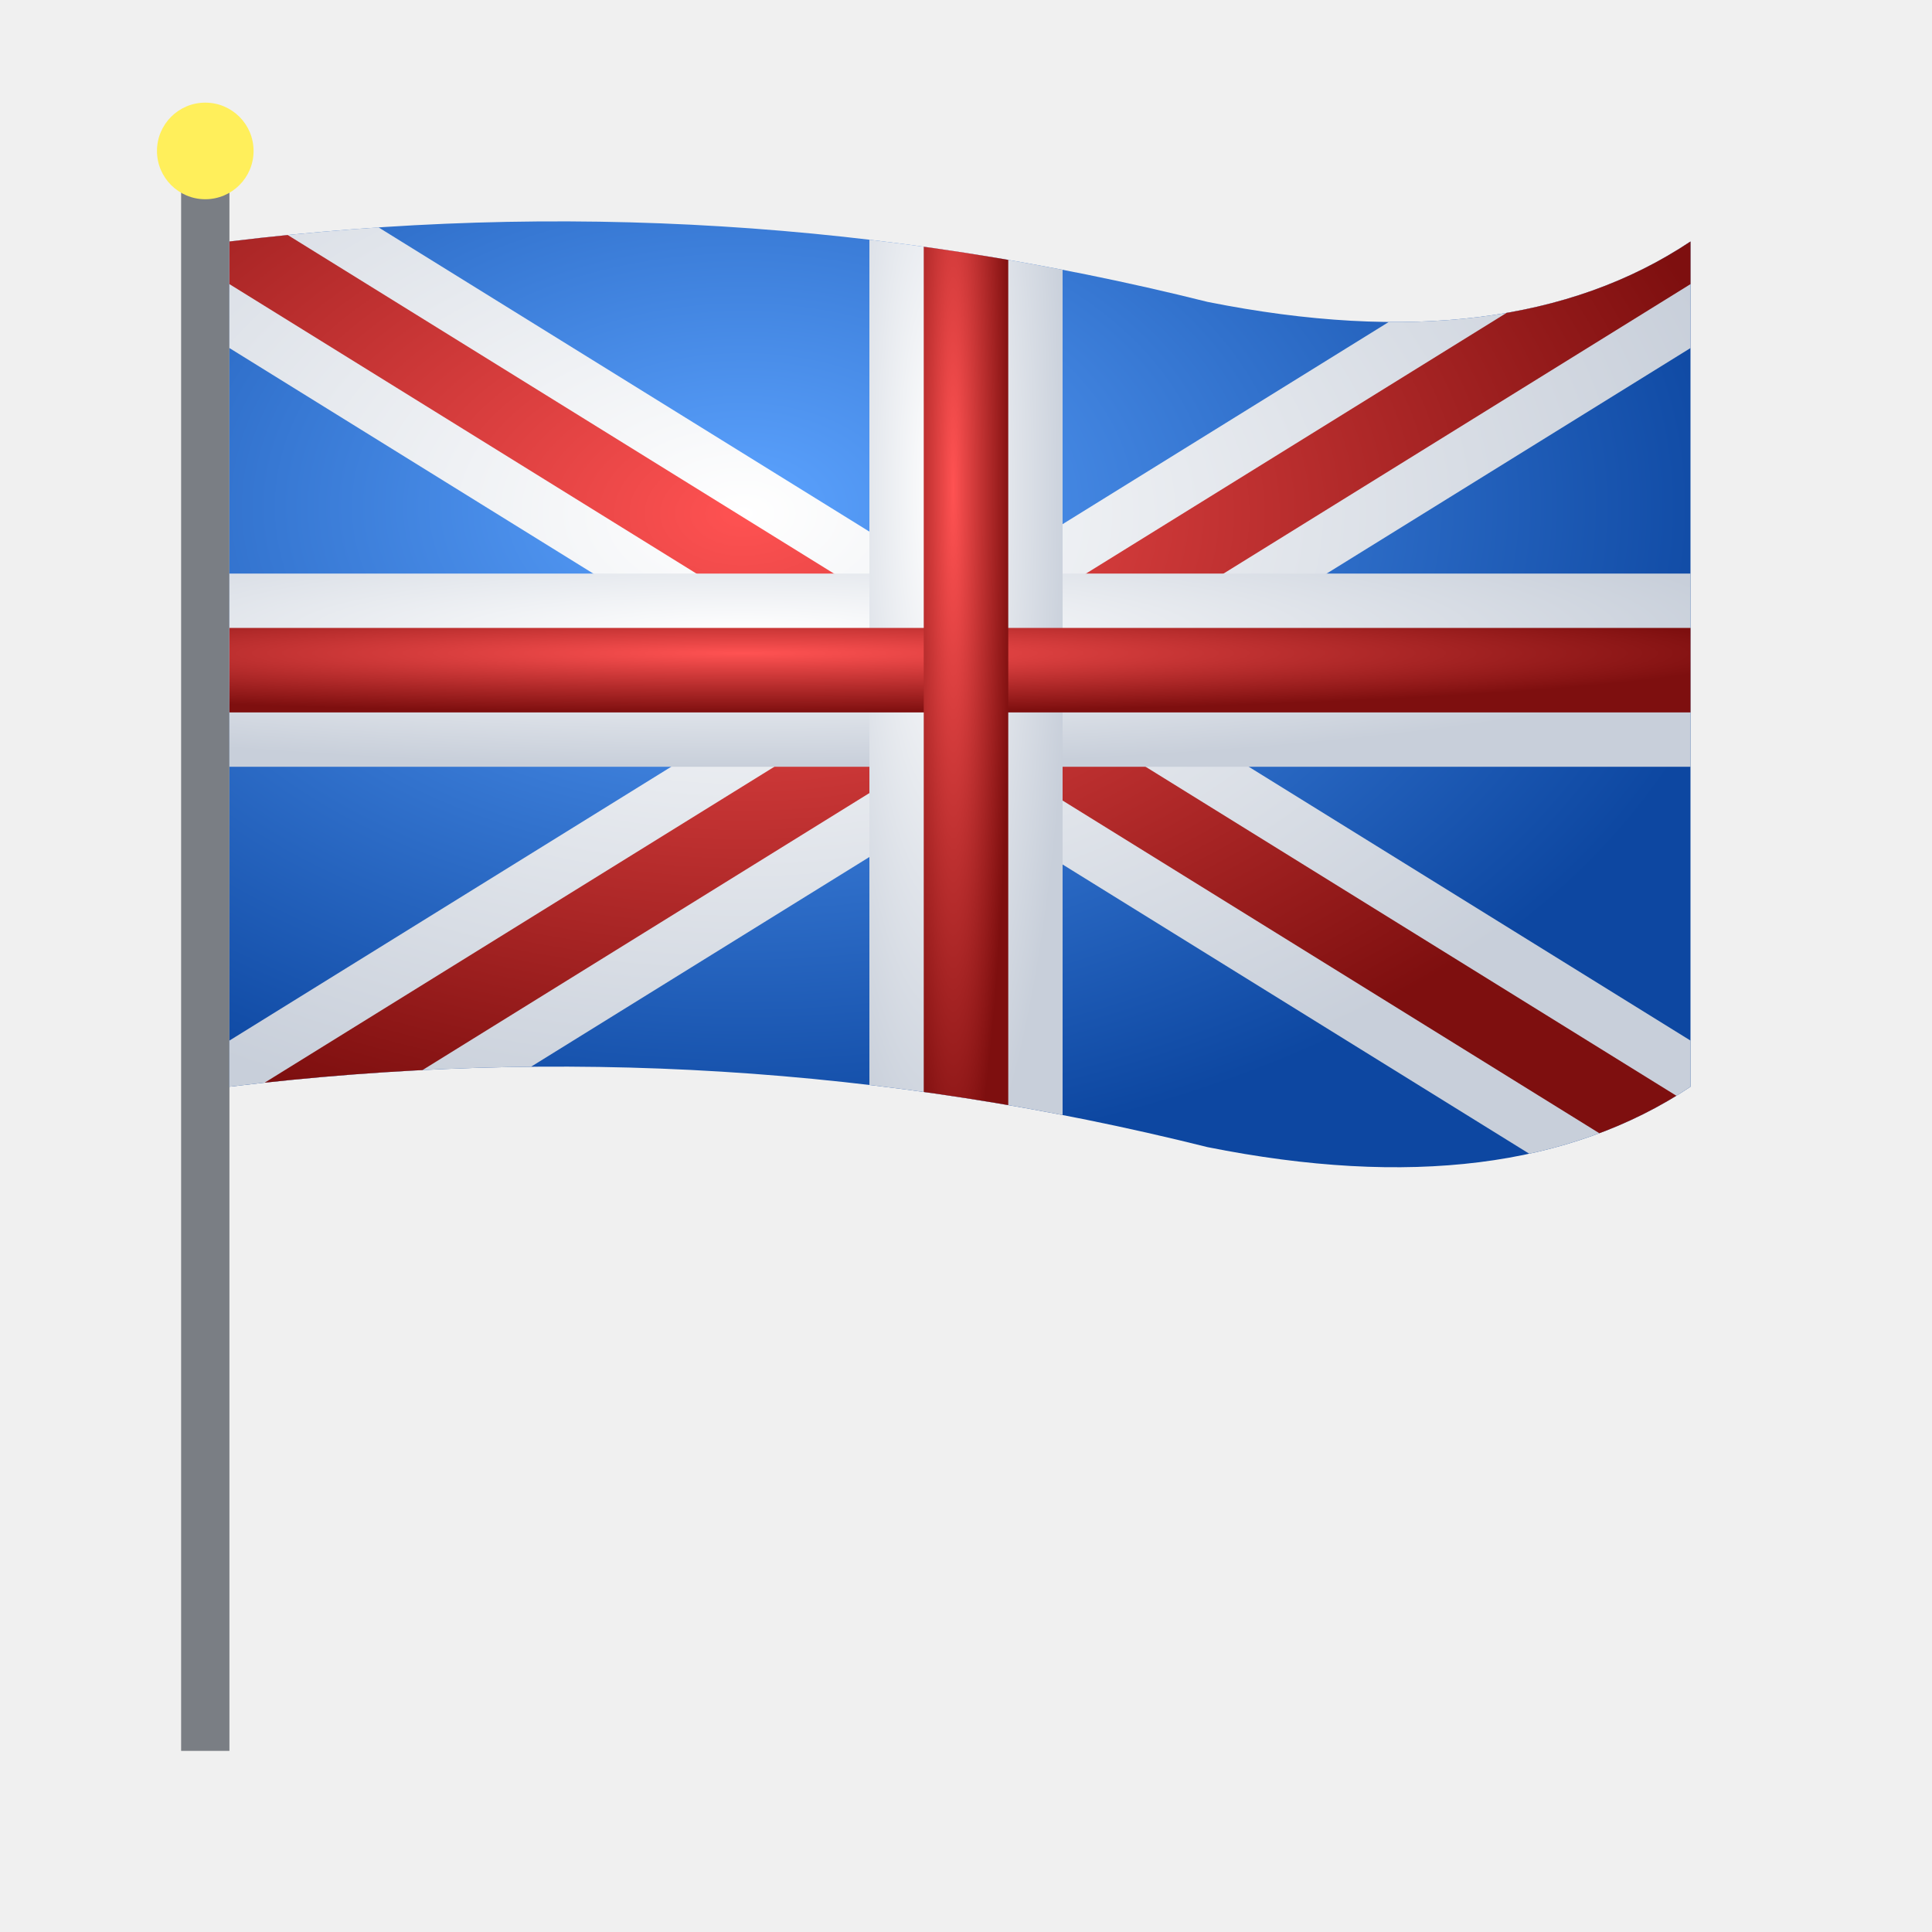
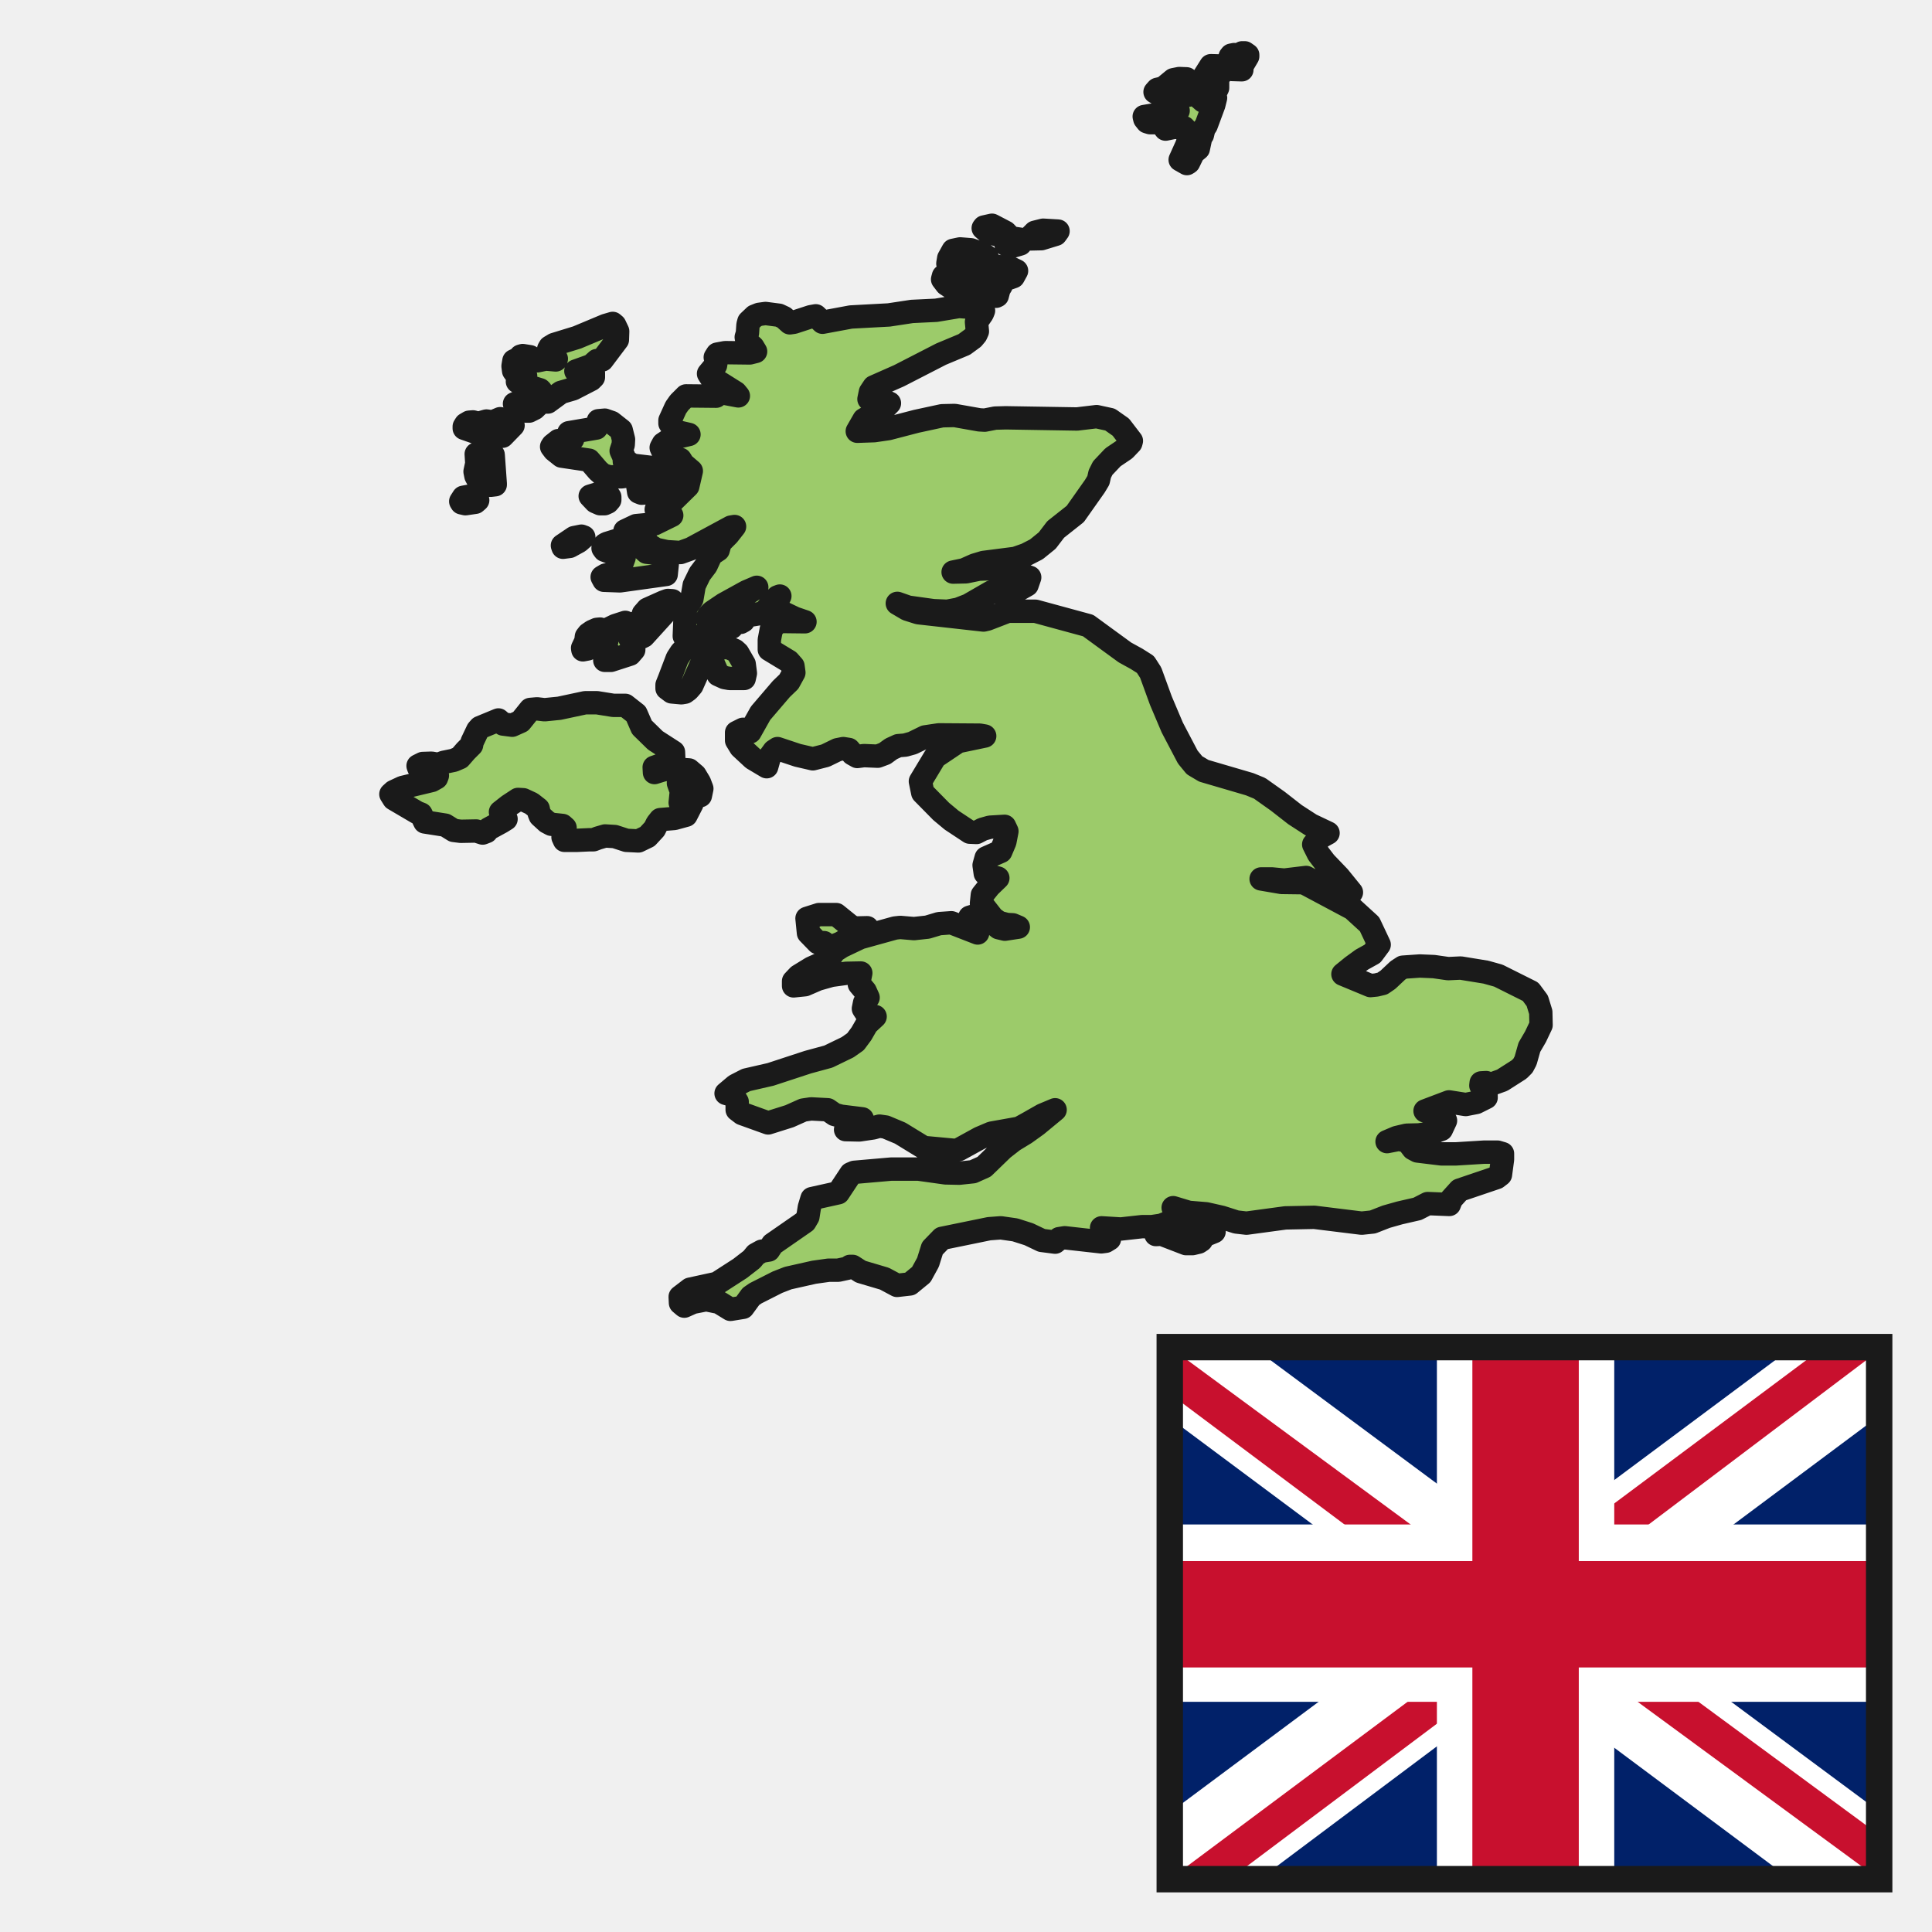
- <svg xmlns="http://www.w3.org/2000/svg" viewBox="0 0 32 32" width="200" height="200" data-copyright="© 2026 Sensory App House">
-   <defs>
-     <radialGradient id="gb_b" cx="35%" cy="30%" r="70%">
-       <stop offset="0%" stop-color="#5CA3FF" />
-       <stop offset="100%" stop-color="#0D47A1" />
-     </radialGradient>
-     <radialGradient id="gb_w" cx="35%" cy="30%" r="70%">
-       <stop offset="0%" stop-color="#FFFFFF" />
-       <stop offset="100%" stop-color="#C8CFDA" />
-     </radialGradient>
-     <radialGradient id="gb_r" cx="35%" cy="30%" r="70%">
-       <stop offset="0%" stop-color="#FF5252" />
-       <stop offset="100%" stop-color="#7E0F0F" />
-     </radialGradient>
-     <clipPath id="gb_clip">
-       <path d="M 3.8 4 Q 12 3 20 5 Q 25 6 28 4 L 28 18 Q 25 20 20 19 Q 12 17 3.8 18 Z" />
-     </clipPath>
-   </defs>
-   <rect x="3" y="3" width="0.8" height="26" fill="#7A7E84" />
-   <circle cx="3.4" cy="2.5" r="0.8" fill="#FFEF5B" />
-   <path d="M 3.8 4 Q 12 3 20 5 Q 25 6 28 4 L 28 18 Q 25 20 20 19 Q 12 17 3.8 18 Z" fill="url(#gb_b)" />
-   <g clip-path="url(#gb_clip)">
-     <line x1="3.8" y1="4" x2="28" y2="19" stroke="url(#gb_w)" stroke-width="3" />
-     <line x1="28" y1="4" x2="3.8" y2="19" stroke="url(#gb_w)" stroke-width="3" />
-     <line x1="3.8" y1="4" x2="28" y2="19" stroke="url(#gb_r)" stroke-width="1.2" />
-     <line x1="28" y1="4" x2="3.8" y2="19" stroke="url(#gb_r)" stroke-width="1.2" />
-     <rect x="3.8" y="9.5" width="24.2" height="3.2" fill="url(#gb_w)" />
-     <rect x="14.4" y="3" width="3.2" height="17" fill="url(#gb_w)" />
-     <rect x="3.8" y="10.4" width="24.2" height="1.4" fill="url(#gb_r)" />
-     <rect x="15.3" y="3" width="1.4" height="17" fill="url(#gb_r)" />
+ <svg xmlns="http://www.w3.org/2000/svg" viewBox="0 0 512 512">
+   <g transform="translate(57.75 -17.75) scale(0.7744)">
+     <path d="M 277.1 407.4 L 274.2 409.0 L 264.7 410.7 L 260.7 412.4 L 253.6 416.3 L 252.3 416.6 L 241.5 415.6 L 233.5 410.7 L 228.5 408.6 L 226.4 408.3 L 224.2 408.9 L 219.5 409.6 L 214.8 409.5 L 217.2 407.2 L 220.5 405.8 L 213.2 404.9 L 211.0 404.3 L 208.7 402.7 L 203.0 402.4 L 200.3 402.8 L 195.6 404.9 L 188.3 407.2 L 179.4 404.0 L 177.7 402.7 L 177.7 400.0 L 176.4 397.8 L 173.9 397.1 L 177.1 394.4 L 180.8 392.5 L 189.1 390.6 L 201.9 386.4 L 208.9 384.5 L 215.5 381.3 L 218.2 379.4 L 220.2 376.7 L 222.1 373.4 L 224.9 370.8 L 222.2 370.1 L 220.9 368.1 L 221.3 366.1 L 222.5 364.3 L 221.5 362.1 L 219.5 359.7 L 219.6 357.9 L 220.0 355.9 L 215.0 356.0 L 209.9 356.7 L 205.3 358.0 L 200.9 359.9 L 197.0 360.3 L 197.0 358.7 L 198.7 356.9 L 203.1 354.2 L 208.0 352.0 L 209.7 350.3 L 211.0 348.4 L 213.5 346.8 L 219.8 343.8 L 231.7 340.5 L 233.5 340.3 L 238.2 340.7 L 242.8 340.2 L 246.8 339.0 L 251.0 338.7 L 260.0 342.2 L 257.3 336.8 L 261.3 335.6 L 267.2 340.4 L 269.3 340.9 L 273.9 340.2 L 272.0 339.4 L 270.0 339.3 L 267.3 338.6 L 265.2 337.1 L 261.3 332.1 L 261.6 329.2 L 264.0 326.2 L 266.9 323.4 L 264.6 322.8 L 262.6 321.8 L 262.2 319.0 L 262.9 316.5 L 267.9 314.3 L 269.3 311.0 L 270.0 307.4 L 269.2 305.7 L 264.2 306.0 L 261.7 306.7 L 259.6 307.8 L 257.3 307.7 L 251.1 303.6 L 247.5 300.6 L 241.2 294.2 L 240.4 290.3 L 245.4 282.0 L 253.3 276.7 L 262.4 274.8 L 260.7 274.5 L 246.7 274.4 L 242.0 275.1 L 237.7 277.2 L 235.2 277.9 L 232.8 278.1 L 230.4 279.2 L 228.2 280.8 L 225.8 281.7 L 221.1 281.5 L 218.8 281.8 L 217.2 280.9 L 215.9 279.4 L 214.0 279.1 L 212.0 279.5 L 207.9 281.5 L 203.6 282.6 L 198.4 281.4 L 191.5 279.1 L 190.3 279.9 L 188.7 282.1 L 187.8 285.3 L 183.1 282.5 L 178.9 278.6 L 177.5 276.3 L 177.5 273.6 L 179.7 272.5 L 182.1 273.4 L 185.7 267.0 L 192.8 258.7 L 195.4 256.2 L 197.1 253.1 L 196.8 250.9 L 195.3 249.2 L 188.7 245.2 L 188.7 241.9 L 189.4 238.2 L 191.3 236.0 L 192.0 235.6 L 200.9 235.7 L 197.4 234.5 L 190.5 231.2 L 190.7 230.0 L 192.3 226.9 L 191.5 227.2 L 190.1 228.6 L 187.3 232.1 L 185.5 232.9 L 180.7 233.7 L 179.8 235.4 L 178.9 235.9 L 176.5 236.0 L 175.8 237.6 L 175.2 237.7 L 174.5 236.0 L 174.5 233.2 L 175.5 230.5 L 177.4 228.5 L 184.4 223.9 L 180.9 225.4 L 173.1 229.7 L 169.1 232.4 L 168.1 233.4 L 167.6 234.2 L 167.6 235.1 L 169.5 240.1 L 168.9 242.4 L 162.2 257.5 L 160.9 259.0 L 159.8 259.8 L 158.6 260.0 L 155.3 259.7 L 153.7 258.5 L 153.7 257.3 L 154.5 255.3 L 157.2 248.2 L 158.5 246.2 L 160.3 244.3 L 164.2 241.0 L 164.2 240.8 L 161.5 241.5 L 160.3 241.3 L 159.6 240.6 L 160.0 231.0 L 162.2 227.9 L 163.0 223.2 L 164.9 219.3 L 167.1 216.4 L 168.8 212.7 L 171.2 211.1 L 171.9 208.6 L 174.6 205.9 L 176.8 203.1 L 175.6 203.3 L 161.9 210.7 L 158.3 212.0 L 153.6 211.7 L 149.9 210.9 L 147.0 209.1 L 145.7 205.8 L 142.3 205.7 L 139.3 205.1 L 139.3 204.6 L 143.1 202.8 L 149.4 202.2 L 155.3 199.3 L 150.0 197.3 L 150.4 196.6 L 155.0 195.0 L 160.8 189.3 L 162.0 184.1 L 159.2 181.7 L 158.2 180.1 L 152.7 178.3 L 151.7 176.1 L 152.4 174.8 L 154.2 173.6 L 156.9 172.6 L 161.2 171.6 L 157.3 170.7 L 155.9 169.5 L 154.7 167.8 L 154.7 166.8 L 156.7 162.4 L 157.9 160.7 L 160.2 158.4 L 170.5 158.5 L 171.6 157.5 L 172.8 157.4 L 178.1 158.4 L 177.2 157.3 L 168.6 151.9 L 167.9 150.8 L 170.3 147.9 L 170.5 146.6 L 170.2 145.2 L 170.9 144.1 L 173.6 143.6 L 182.0 143.7 L 184.0 143.2 L 183.1 141.7 L 181.1 139.9 L 180.8 138.3 L 181.2 137.0 L 181.4 134.1 L 181.7 133.0 L 183.7 131.1 L 185.2 130.5 L 187.4 130.2 L 192.0 130.8 L 193.7 131.6 L 195.7 133.4 L 197.1 133.2 L 202.9 131.3 L 204.6 131.0 L 206.9 133.2 L 216.6 131.4 L 229.6 130.7 L 237.5 129.5 L 245.8 129.1 L 253.6 127.8 L 261.7 128.4 L 262.0 129.2 L 261.6 130.2 L 259.6 133.1 L 259.9 136.3 L 259.4 137.4 L 258.4 138.6 L 255.4 140.8 L 247.5 144.1 L 233.1 151.5 L 224.5 155.3 L 223.3 157.1 L 222.8 159.5 L 227.8 160.0 L 229.8 160.9 L 228.6 162.1 L 221.1 166.5 L 218.8 170.5 L 224.6 170.3 L 229.4 169.6 L 239.0 167.1 L 247.8 165.2 L 252.1 165.1 L 260.6 166.6 L 262.4 166.7 L 266.0 166.0 L 269.6 165.9 L 294.0 166.3 L 300.7 165.5 L 305.3 166.5 L 309.0 169.1 L 312.6 173.8 L 312.4 174.5 L 310.3 176.7 L 306.3 179.4 L 302.8 183.1 L 301.8 185.1 L 301.3 187.3 L 300.1 189.3 L 293.4 198.8 L 286.7 204.1 L 283.8 207.9 L 280.1 210.9 L 276.6 212.7 L 272.9 214.0 L 262.0 215.4 L 259.0 216.3 L 255.4 217.9 L 251.6 218.7 L 256.0 218.6 L 260.4 217.7 L 268.5 217.4 L 277.8 220.5 L 276.9 223.1 L 273.2 225.2 L 264.7 225.5 L 256.9 230.0 L 253.3 231.4 L 249.6 232.1 L 244.8 231.9 L 236.2 230.7 L 232.5 229.4 L 235.9 231.4 L 239.7 232.6 L 262.0 235.1 L 263.3 234.8 L 270.3 232.1 L 279.8 232.1 L 297.8 237.0 L 303.0 240.8 L 310.4 246.2 L 314.4 248.4 L 317.4 250.3 L 319.2 253.1 L 322.7 262.7 L 326.6 271.9 L 331.9 282.0 L 334.2 284.8 L 337.4 286.7 L 353.1 291.3 L 356.5 292.7 L 362.7 297.1 L 368.6 301.7 L 374.0 305.2 L 379.9 308.0 L 377.0 309.6 L 375.0 311.9 L 376.6 315.1 L 378.9 318.1 L 383.6 323.0 L 387.9 328.3 L 386.3 327.5 L 384.8 327.1 L 382.5 327.2 L 380.3 327.0 L 376.3 325.3 L 372.4 323.2 L 364.9 324.1 L 360.7 323.7 L 357.0 323.7 L 364.0 324.9 L 371.6 325.0 L 388.3 333.9 L 394.1 339.2 L 397.4 346.2 L 395.1 349.3 L 391.5 351.3 L 388.2 353.7 L 385.0 356.3 L 394.4 360.2 L 396.4 360.0 L 398.5 359.5 L 400.4 358.2 L 403.8 355.0 L 405.5 353.9 L 411.3 353.5 L 416.1 353.7 L 421.0 354.4 L 425.3 354.2 L 433.9 355.6 L 438.2 356.8 L 449.2 362.3 L 451.5 365.4 L 452.7 369.3 L 452.8 373.7 L 450.9 377.7 L 448.8 381.3 L 447.5 385.9 L 446.6 387.6 L 445.3 388.9 L 439.5 392.6 L 435.6 394.0 L 434.0 393.4 L 432.3 393.5 L 432.2 394.4 L 433.9 396.2 L 434.0 398.5 L 430.6 400.2 L 427.0 400.9 L 421.3 400.0 L 413.1 403.1 L 419.0 404.7 L 420.1 406.4 L 418.7 409.4 L 415.1 410.7 L 411.0 411.3 L 406.8 411.4 L 403.4 412.2 L 400.1 413.6 L 404.2 412.8 L 407.1 413.5 L 409.0 416.0 L 410.5 416.8 L 418.7 417.8 L 423.6 417.8 L 433.3 417.2 L 437.9 417.2 L 439.6 417.7 L 439.6 419.7 L 438.9 424.9 L 437.6 425.9 L 424.9 430.2 L 422.1 433.3 L 421.4 435.1 L 414.0 434.8 L 410.5 436.6 L 404.4 438.0 L 399.8 439.3 L 395.2 441.1 L 391.4 441.5 L 375.2 439.5 L 365.3 439.7 L 352.0 441.5 L 348.5 441.1 L 343.5 439.5 L 338.2 438.3 L 332.2 437.8 L 326.9 436.2 L 330.2 439.3 L 322.9 442.2 L 319.6 442.7 L 316.2 442.7 L 309.0 443.5 L 302.4 443.1 L 303.4 445.1 L 305.1 446.9 L 303.8 447.7 L 302.3 447.9 L 289.8 446.5 L 287.9 446.8 L 286.5 448.0 L 281.9 447.4 L 277.5 445.3 L 272.8 443.8 L 267.9 443.1 L 263.9 443.4 L 247.8 446.7 L 244.5 450.1 L 243.0 454.9 L 240.7 459.1 L 236.8 462.3 L 232.4 462.8 L 228.1 460.5 L 220.0 458.1 L 217.2 456.3 L 216.3 456.3 L 215.5 456.9 L 212.3 457.6 L 209.0 457.6 L 204.0 458.3 L 195.1 460.3 L 191.5 461.7 L 184.0 465.5 L 182.4 466.6 L 179.7 470.3 L 175.4 471.0 L 171.5 468.6 L 167.1 467.7 L 162.5 468.6 L 159.6 469.9 L 158.3 468.8 L 158.2 466.7 L 161.6 464.1 L 170.8 462.1 L 178.7 457.0 L 182.7 453.9 L 184.1 452.2 L 186.1 451.1 L 188.5 450.7 L 189.8 448.7 L 200.9 441.0 L 201.9 439.3 L 202.4 436.1 L 203.3 433.1 L 212.3 431.1 L 216.6 424.6 L 217.8 424.1 L 230.4 423.0 L 239.7 423.0 L 249.0 424.3 L 253.7 424.4 L 258.4 423.9 L 262.2 422.2 L 268.6 416.0 L 272.2 413.2 L 276.3 410.7 L 280.2 407.9 L 286.5 402.7 L 282.2 404.5 L 277.1 407.4 Z M 135.8 309.2 L 132.5 309.0 L 130.1 309.7 L 128.5 310.3 L 127.1 310.3 L 122.8 310.5 L 118.6 310.5 L 118.1 309.4 L 118.8 306.2 L 117.9 305.4 L 114.1 305.0 L 112.6 304.2 L 110.3 302.1 L 109.9 301.1 L 109.6 299.7 L 107.3 297.9 L 104.5 296.6 L 102.7 296.5 L 99.5 298.6 L 96.7 300.8 L 97.7 301.8 L 98.6 303.2 L 97.0 304.2 L 92.6 306.6 L 91.9 307.5 L 90.6 308.0 L 88.4 307.3 L 83.1 307.4 L 80.7 307.1 L 77.8 305.3 L 70.8 304.2 L 69.5 301.5 L 68.2 301.0 L 60.2 296.3 L 59.2 294.7 L 60.2 293.8 L 63.2 292.4 L 73.2 290.0 L 74.8 289.1 L 75.1 288.3 L 72.1 287.3 L 69.5 286.3 L 68.7 285.6 L 68.5 285.0 L 70.1 284.2 L 73.1 284.1 L 75.4 284.5 L 77.3 283.8 L 80.7 283.1 L 82.8 282.2 L 84.8 279.9 L 86.8 277.9 L 87.0 276.8 L 88.9 272.8 L 89.7 271.9 L 96.0 269.3 L 97.6 270.7 L 100.7 271.1 L 103.6 269.8 L 106.9 265.7 L 109.2 265.5 L 111.8 265.8 L 116.8 265.3 L 125.7 263.4 L 129.7 263.4 L 135.3 264.3 L 139.4 264.3 L 143.1 267.2 L 145.1 271.8 L 149.7 276.3 L 155.9 280.3 L 156.0 282.6 L 153.9 283.9 L 149.3 285.5 L 149.4 287.3 L 152.3 286.4 L 154.9 286.0 L 161.2 286.4 L 163.3 288.2 L 164.8 290.7 L 165.6 292.8 L 165.1 295.2 L 163.5 294.4 L 161.8 292.4 L 159.9 291.4 L 157.6 290.9 L 158.6 293.7 L 158.2 297.6 L 159.2 298.0 L 162.2 298.0 L 160.2 301.9 L 156.2 303.0 L 151.4 303.4 L 150.3 304.8 L 149.4 306.6 L 147.0 309.2 L 143.9 310.7 L 139.8 310.5 L 135.8 309.2 Z M 136.7 139.2 L 131.5 146.1 L 129.7 146.3 L 127.8 148.0 L 122.5 149.9 L 127.2 149.9 L 128.5 150.6 L 128.5 152.0 L 127.7 152.8 L 121.5 156.0 L 117.4 157.2 L 112.9 160.5 L 110.6 160.5 L 108.3 162.7 L 106.5 163.6 L 105.5 163.6 L 104.2 163.1 L 101.5 161.1 L 106.5 159.0 L 107.0 157.9 L 110.5 156.6 L 110.2 156.3 L 104.6 154.6 L 102.5 153.5 L 102.7 152.9 L 105.3 151.6 L 104.0 151.5 L 103.2 150.8 L 101.7 150.5 L 101.2 149.8 L 101.0 148.2 L 101.3 146.4 L 103.0 145.6 L 103.6 144.8 L 104.3 144.6 L 106.8 145.0 L 109.3 146.4 L 112.2 145.8 L 115.6 146.1 L 115.8 145.7 L 113.2 142.4 L 113.6 141.7 L 115.1 140.8 L 122.9 138.4 L 132.7 134.3 L 135.1 133.6 L 135.8 134.2 L 136.8 136.3 L 136.7 139.2 Z M 138.8 173.3 L 138.7 175.1 L 138.0 177.2 L 139.0 179.4 L 139.1 180.9 L 140.8 181.4 L 141.8 182.1 L 149.3 183.0 L 156.3 182.7 L 157.6 183.4 L 157.7 184.4 L 156.6 185.5 L 152.7 187.6 L 148.0 190.9 L 146.6 191.6 L 145.0 191.7 L 144.0 191.3 L 143.1 185.4 L 138.1 186.1 L 134.0 186.1 L 131.7 185.4 L 130.1 184.0 L 127.0 180.4 L 117.6 179.0 L 115.1 177.0 L 114.2 175.8 L 114.6 175.2 L 116.5 173.7 L 118.9 174.2 L 120.5 173.9 L 121.4 173.2 L 121.4 172.7 L 120.1 171.4 L 120.1 171.0 L 129.5 169.4 L 130.2 166.9 L 132.4 166.7 L 134.7 167.5 L 138.0 170.1 L 138.8 173.3 Z M 331.2 52.7 L 332.1 55.5 L 334.1 54.8 L 337.2 57.5 L 338.8 57.5 L 341.4 56.4 L 340.8 58.8 L 338.2 65.8 L 337.4 67.0 L 336.9 69.1 L 336.4 69.6 L 335.5 73.8 L 333.8 75.2 L 332.2 78.5 L 331.6 78.9 L 329.3 77.6 L 331.6 72.5 L 332.5 69.5 L 331.9 68.0 L 330.6 66.6 L 327.2 66.5 L 324.3 67.1 L 323.7 66.3 L 323.6 65.2 L 322.9 64.9 L 319.0 64.9 L 318.0 64.6 L 317.2 63.6 L 317.0 62.8 L 320.6 62.2 L 323.7 62.4 L 328.6 60.8 L 325.6 55.4 L 321.6 54.9 L 320.7 54.4 L 321.5 53.5 L 323.6 53.0 L 327.0 50.2 L 329.0 49.8 L 331.5 49.9 L 331.2 52.7 Z M 153.4 219.5 L 137.6 221.7 L 132.1 221.5 L 131.5 220.4 L 132.7 219.7 L 137.1 219.0 L 139.0 213.7 L 132.3 211.2 L 131.8 210.5 L 132.4 209.3 L 133.1 208.9 L 137.3 207.6 L 139.0 207.3 L 140.4 207.5 L 143.4 208.9 L 146.7 211.9 L 151.0 212.4 L 154.0 213.7 L 153.4 219.5 Z M 216.3 339.7 L 217.9 340.5 L 222.2 340.4 L 220.8 342.0 L 216.2 343.9 L 213.0 345.7 L 209.3 347.2 L 207.4 345.5 L 205.3 345.5 L 202.1 342.2 L 201.6 337.2 L 205.7 335.9 L 211.6 335.9 L 216.3 339.7 Z M 139.4 235.9 L 140.8 241.0 L 142.3 244.2 L 142.3 245.3 L 141.0 246.8 L 134.5 248.9 L 132.4 248.9 L 132.4 248.4 L 133.8 246.3 L 132.5 244.0 L 133.1 242.2 L 132.5 241.9 L 131.2 242.2 L 126.5 245.0 L 124.9 245.3 L 124.8 244.7 L 125.9 242.4 L 126.1 240.8 L 126.8 239.9 L 128.1 239.0 L 129.7 238.3 L 130.8 238.2 L 132.1 238.9 L 136.0 237.0 L 139.4 235.9 Z M 261.6 112.7 L 261.2 113.6 L 264.2 113.6 L 268.5 114.4 L 271.2 114.6 L 273.3 115.6 L 272.2 117.6 L 270.8 118.1 L 269.3 118.2 L 264.2 116.2 L 257.3 117.1 L 255.9 116.8 L 255.0 116.3 L 254.7 115.6 L 254.7 114.2 L 254.3 113.8 L 251.8 115.1 L 250.7 115.0 L 250.1 114.4 L 249.8 113.1 L 250.1 111.3 L 251.6 108.6 L 254.0 108.1 L 257.7 108.4 L 261.9 109.9 L 263.2 110.8 L 263.2 111.5 L 261.6 112.7 Z M 180.1 255.1 L 175.1 255.1 L 173.4 254.8 L 171.2 253.8 L 168.8 248.4 L 169.6 246.4 L 170.6 245.5 L 171.6 244.8 L 174.4 244.4 L 176.9 245.5 L 177.9 246.4 L 180.1 250.2 L 180.5 253.3 L 180.1 255.1 Z M 340.9 444.4 L 337.5 445.8 L 336.5 447.4 L 335.6 448.0 L 333.5 448.5 L 331.3 448.5 L 323.0 445.3 L 321.0 445.4 L 322.9 443.9 L 328.2 442.7 L 331.1 441.1 L 337.8 442.7 L 340.9 444.4 Z M 145.7 240.6 L 144.9 241.0 L 142.9 240.9 L 142.1 240.2 L 141.7 239.3 L 141.7 237.5 L 142.9 236.1 L 148.0 234.2 L 145.7 233.5 L 145.6 233.0 L 147.0 231.4 L 152.6 228.9 L 154.0 228.4 L 155.5 228.5 L 152.6 233.0 L 145.7 240.6 Z M 96.6 166.2 L 101.0 168.5 L 97.4 172.2 L 92.0 172.2 L 84.3 169.5 L 84.3 168.9 L 84.8 168.1 L 86.0 167.4 L 87.3 167.3 L 89.1 167.8 L 91.9 167.0 L 94.0 167.3 L 96.6 166.2 Z M 94.9 188.8 L 93.2 189.0 L 91.0 188.8 L 89.6 188.2 L 88.3 185.8 L 88.0 184.3 L 88.6 181.5 L 88.4 178.3 L 93.0 178.1 L 94.2 178.6 L 94.9 188.4 L 94.9 188.8 Z M 341.8 53.6 L 340.8 54.1 L 336.9 50.0 L 339.8 45.4 L 343.2 45.5 L 343.8 46.8 L 343.5 47.9 L 341.7 48.0 L 341.5 48.4 L 342.1 50.5 L 342.1 53.0 L 341.8 53.6 Z M 274.6 106.4 L 271.2 107.4 L 269.7 106.6 L 269.5 104.0 L 265.3 102.9 L 263.3 102.2 L 261.9 101.0 L 262.2 100.6 L 264.9 100.0 L 269.5 102.4 L 271.3 104.3 L 274.6 104.8 L 275.0 105.1 L 274.6 106.4 Z M 257.3 122.0 L 255.0 122.5 L 252.8 122.5 L 249.3 120.2 L 248.0 118.5 L 248.3 117.4 L 249.7 117.1 L 253.1 117.6 L 254.9 119.6 L 255.0 120.8 L 255.4 121.3 L 257.6 121.8 L 257.3 122.0 Z M 352.4 41.7 L 352.4 42.2 L 350.4 45.6 L 350.4 46.8 L 347.1 46.7 L 346.5 46.3 L 345.9 44.4 L 346.4 42.3 L 346.8 41.8 L 347.8 41.6 L 348.8 42.0 L 350.5 41.0 L 351.4 41.0 L 352.4 41.7 Z M 281.8 104.6 L 277.3 104.7 L 279.6 102.4 L 282.4 101.7 L 287.5 102.0 L 286.7 103.1 L 281.8 104.6 Z M 133.4 194.8 L 132.3 195.3 L 130.8 195.3 L 129.2 194.6 L 127.4 192.7 L 131.7 191.4 L 133.5 192.1 L 134.1 193.0 L 134.1 194.0 L 133.4 194.8 Z M 266.7 124.1 L 266.3 124.3 L 264.9 123.5 L 262.4 120.9 L 266.3 120.4 L 268.0 120.7 L 267.3 121.8 L 266.7 124.1 Z M 120.4 209.9 L 118.1 210.2 L 117.9 209.6 L 121.9 206.9 L 124.4 206.4 L 125.2 206.7 L 123.5 208.2 L 120.4 209.9 Z M 88.1 194.8 L 84.7 195.3 L 83.4 195.0 L 83.1 194.5 L 84.0 193.1 L 86.7 192.6 L 88.6 193.4 L 88.9 194.1 L 88.1 194.8 Z" fill="#9ccb6a" stroke="#1a1a1a" stroke-width="8" stroke-linejoin="round" fill-rule="evenodd" />
  </g>
+   <rect x="310" y="357" width="188" height="141" fill="#ffffff" />
+   <g transform="translate(310 357) scale(0.29375)">
+     <path fill="#012169" d="M0 0h640v480H0z" />
+     <path fill="#FFF" d="m75 0 244 181L562 0h78v62L400 241l240 178v61h-80L320 301 81 480H0v-60l239-178L0 64V0z" />
+     <path fill="#C8102E" d="m424 281 216 159v40L369 281zm-184 20 6 35L54 480H0zM640 0v3L391 191l2-44L590 0zM0 0l239 176h-60L0 42z" />
+     <path fill="#FFF" d="M241 0v480h160V0zM0 160v160h640V160z" />
+     <path fill="#C8102E" d="M0 193v96h640v-96zM273 0v480h96V0z" />
+     <rect x="1" y="1" width="638" height="478" fill="none" stroke="#000000" stroke-width="2" />
+   </g>
+   <rect x="310" y="357" width="188" height="141" fill="none" stroke="#1a1a1a" stroke-width="7" />
</svg>
